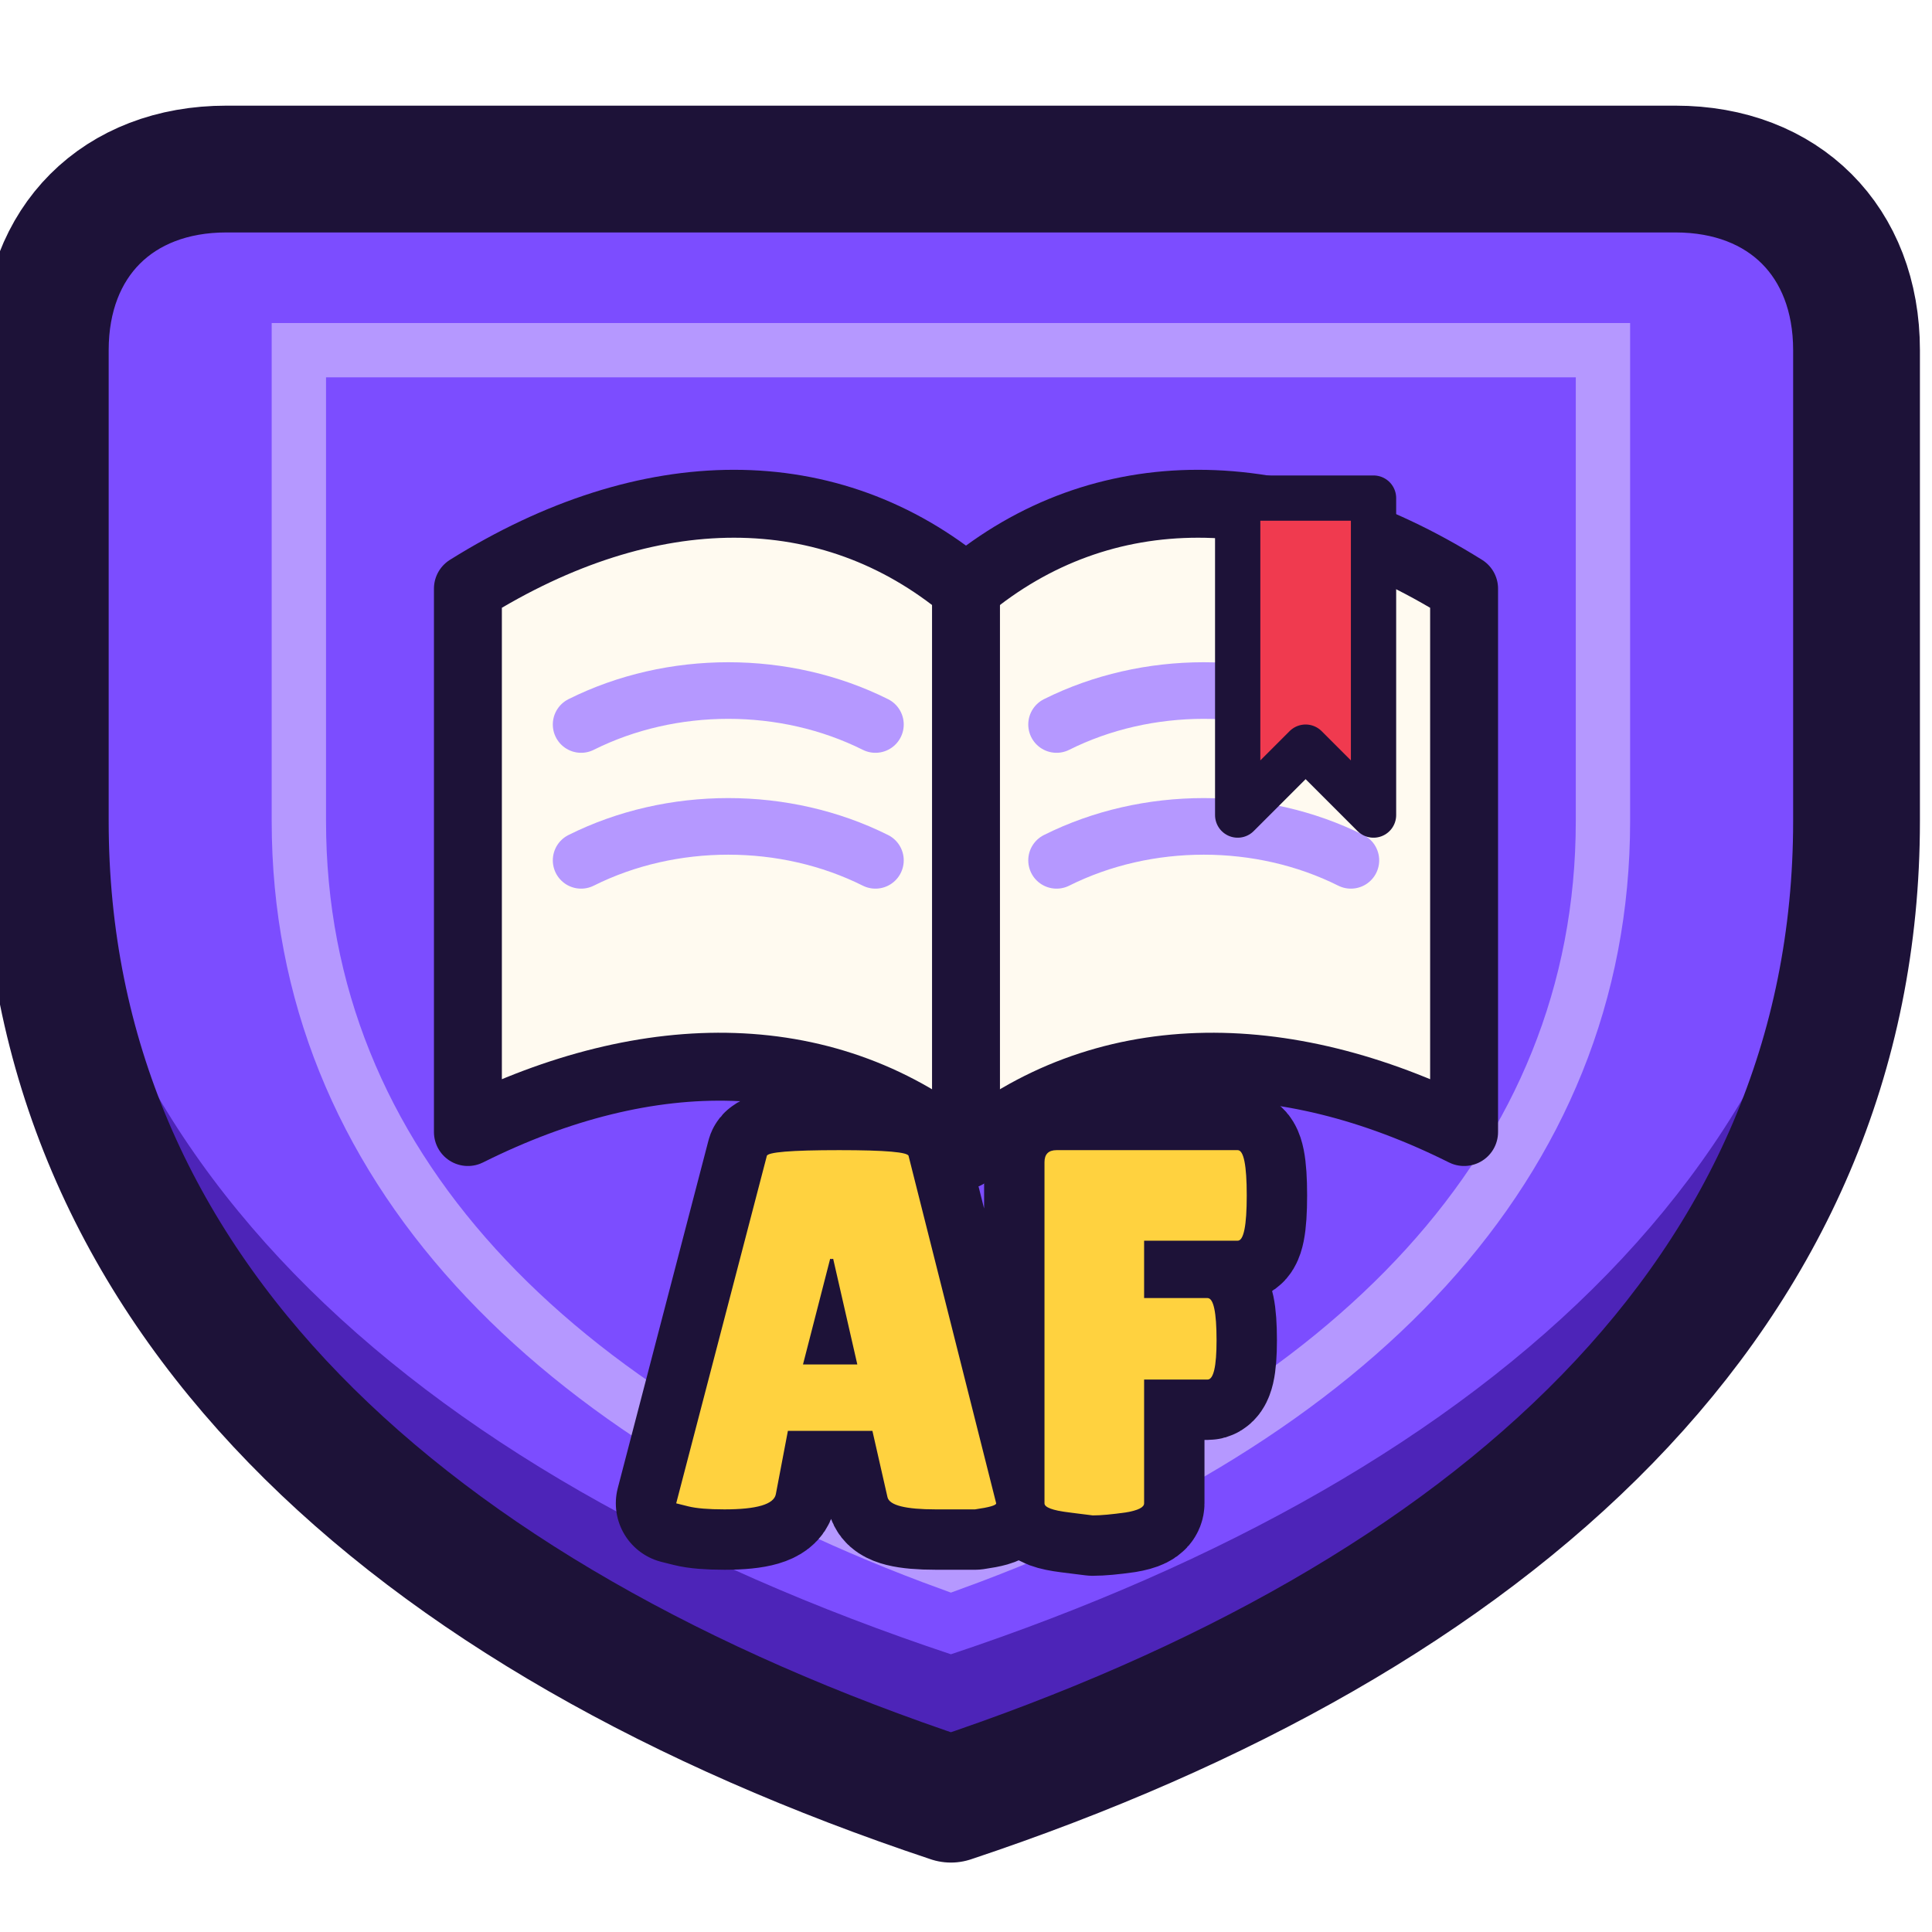
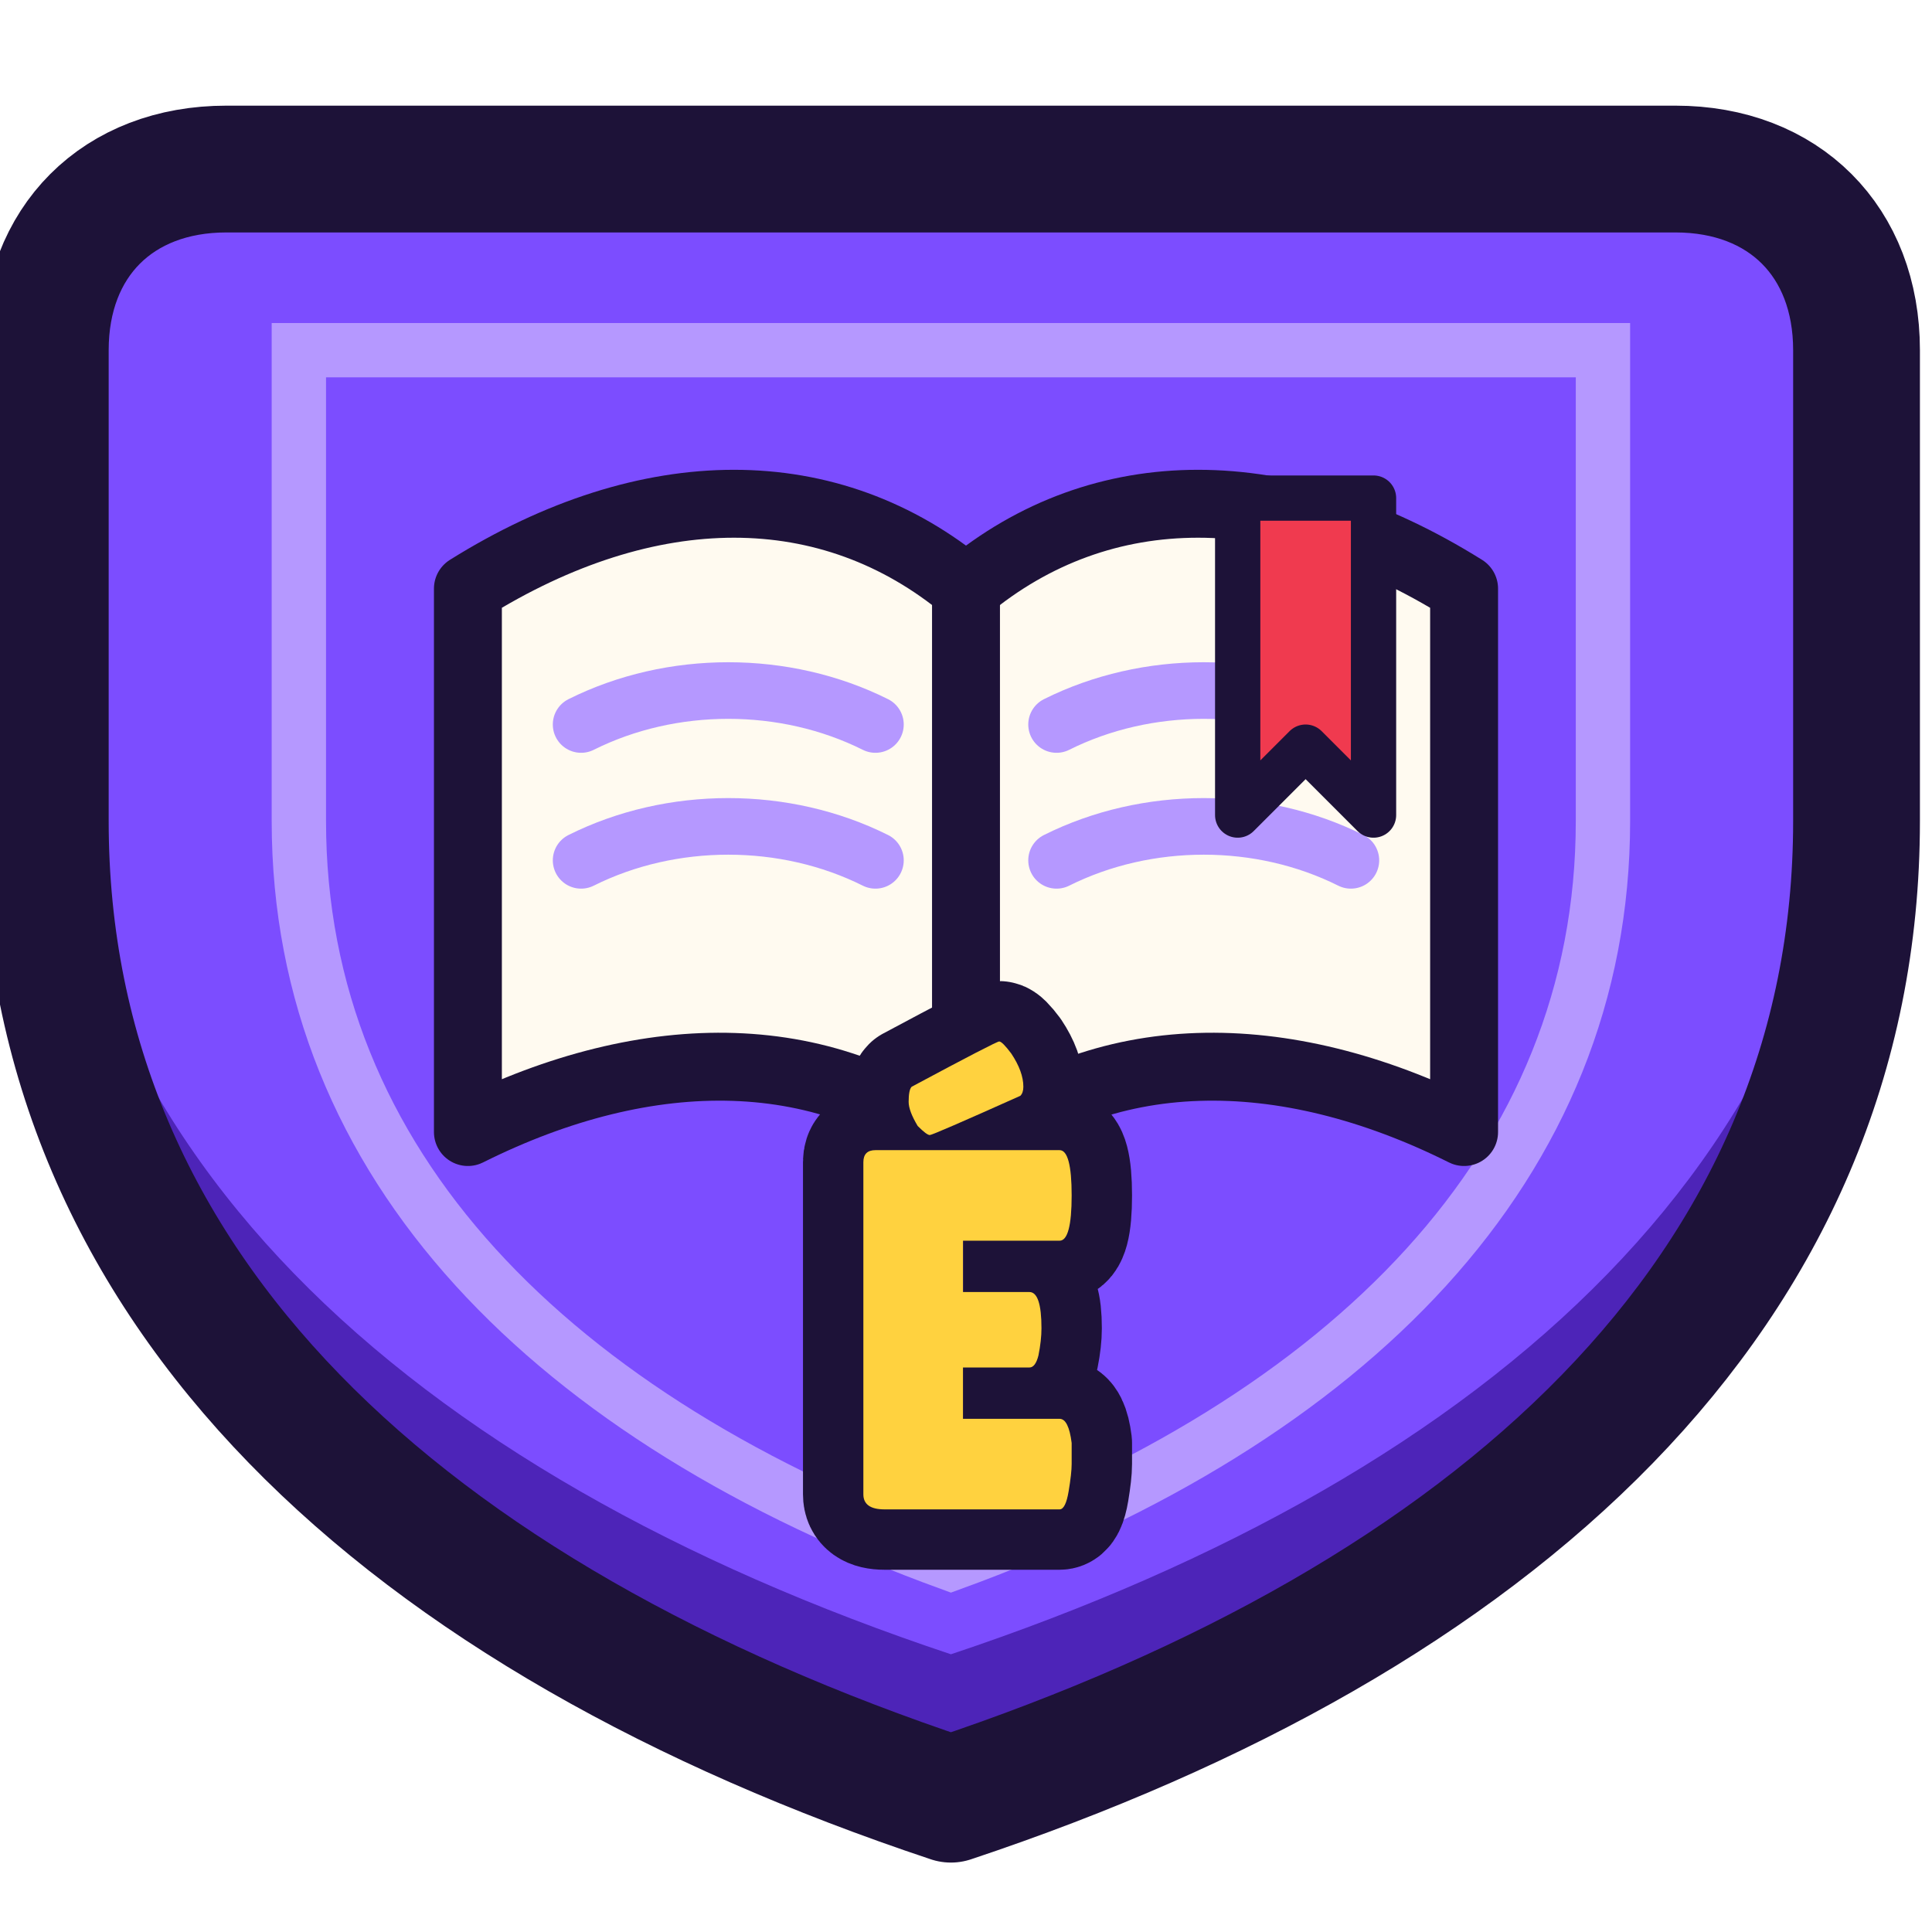
- <svg xmlns="http://www.w3.org/2000/svg" viewBox="0 0 64 64" role="img" aria-label="Academy Fighters">
+ <svg xmlns="http://www.w3.org/2000/svg" viewBox="0 0 64 64" role="img" aria-label="Épicadémie">
  <g transform="translate(-28.5 2) scale(0.6)">
    <clipPath id="emb-a">
      <path d="M60 6h80c6 0 10 4 10 10v26c0 26-20 44-50 54C70 86 50 68 50 42V16c0-6 4-10 10-10Z" />
    </clipPath>
    <g clip-path="url(#emb-a)">
      <path d="M60 6h80c6 0 10 4 10 10v26c0 26-20 44-50 54C70 86 50 68 50 42V16c0-6 4-10 10-10Z" fill="#4d24b8" />
      <g transform="translate(0 -8)">
        <path d="M60 6h80c6 0 10 4 10 10v26c0 26-20 44-50 54C70 86 50 68 50 42V16c0-6 4-10 10-10Z" fill="#7c4dff" />
      </g>
    </g>
    <path d="M60 6h80c6 0 10 4 10 10v26c0 26-20 44-50 54C70 86 50 68 50 42V16c0-6 4-10 10-10Z" fill="none" stroke="#1d1238" stroke-width="7" stroke-linejoin="round" stroke-linecap="round" />
    <path d="M64 16h72v26c0 19-14 33-36 41C78 75 64 61 64 42Z" fill="none" stroke="#b598ff" stroke-width="3" />
  </g>
  <g transform="translate(14 15) scale(0.75)">
    <path d="M2 6c8-5 16-5 22 0 6-5 14-5 22 0v24c-8-4-16-4-22 1-6-5-14-5-22-1Z" fill="#fffaf0" stroke="#1d1238" stroke-width="3" stroke-linejoin="round" />
    <path d="M24 6v25" fill="#1d1238" />
    <path d="M24 6v25" fill="none" stroke="#1d1238" stroke-width="3" stroke-linejoin="round" stroke-linecap="round" />
    <path d="M7 12c4-2 9-2 13 0M7 18c4-2 9-2 13 0M28 12c4-2 9-2 13 0M28 18c4-2 9-2 13 0" fill="none" stroke="#b598ff" stroke-width="2.5" stroke-linecap="round" stroke-linejoin="round" />
    <path d="M36 2h6v14l-3-3-3 3Z" fill="#f03a4f" stroke="#1d1238" stroke-width="2" stroke-linejoin="round" />
  </g>
-   <path d="M31 50Q29.5 50 29.4 49.6L28.9 47.4L26.1 47.4L25.7 49.5Q25.6 50 24 50Q23.2 50 22.8 49.9Q22.4 49.8 22.4 49.8L25.4 38.3Q25.4 38.1 27.8 38.1Q30.1 38.1 30.1 38.3L33 49.8Q33 49.9 32.3 50Q31.5 50 31 50M27.5 41.7L26.6 45.2L28.4 45.2L27.6 41.7M35 38.1L41 38.1Q41.3 38.1 41.3 39.6Q41.3 41.1 41 41.1L37.9 41.1L37.9 43L40 43Q40.3 43 40.3 44.4Q40.3 45.7 40 45.7L37.9 45.7L37.9 49.8Q37.9 50 37.3 50.1Q36.6 50.2 36.2 50.2L35.4 50.1Q34.6 50 34.6 49.8L34.6 38.5Q34.6 38.3 34.7 38.2Q34.8 38.1 35 38.1" fill="#ffd23f" stroke="#1d1238" stroke-width="4" stroke-linejoin="round" paint-order="stroke" />
+   <path d="M30.8 37.6Q30.7 37.6 30.4 37.3Q30.1 36.8 30.1 36.5Q30.1 36.1 30.2 36Q33 34.5 33.1 34.5Q33.2 34.5 33.5 34.9Q33.9 35.5 33.9 36Q33.9 36.2 33.8 36.3Q30.9 37.6 30.8 37.6M31.9 42.8L34.1 42.8Q34.5 42.8 34.5 44Q34.5 44.4 34.4 44.9Q34.3 45.3 34.1 45.3L31.9 45.3L31.9 47L35.1 47Q35.4 47 35.5 47.8Q35.5 48.1 35.5 48.5Q35.5 48.8 35.4 49.4Q35.3 50 35.1 50L29.3 50Q28.6 50 28.6 49.5L28.6 38.5Q28.6 38.1 29 38.1L35.1 38.1Q35.5 38.1 35.5 39.6Q35.5 41.1 35.1 41.1L31.9 41.1" fill="#ffd23f" stroke="#1d1238" stroke-width="4" stroke-linejoin="round" paint-order="stroke" />
</svg>
